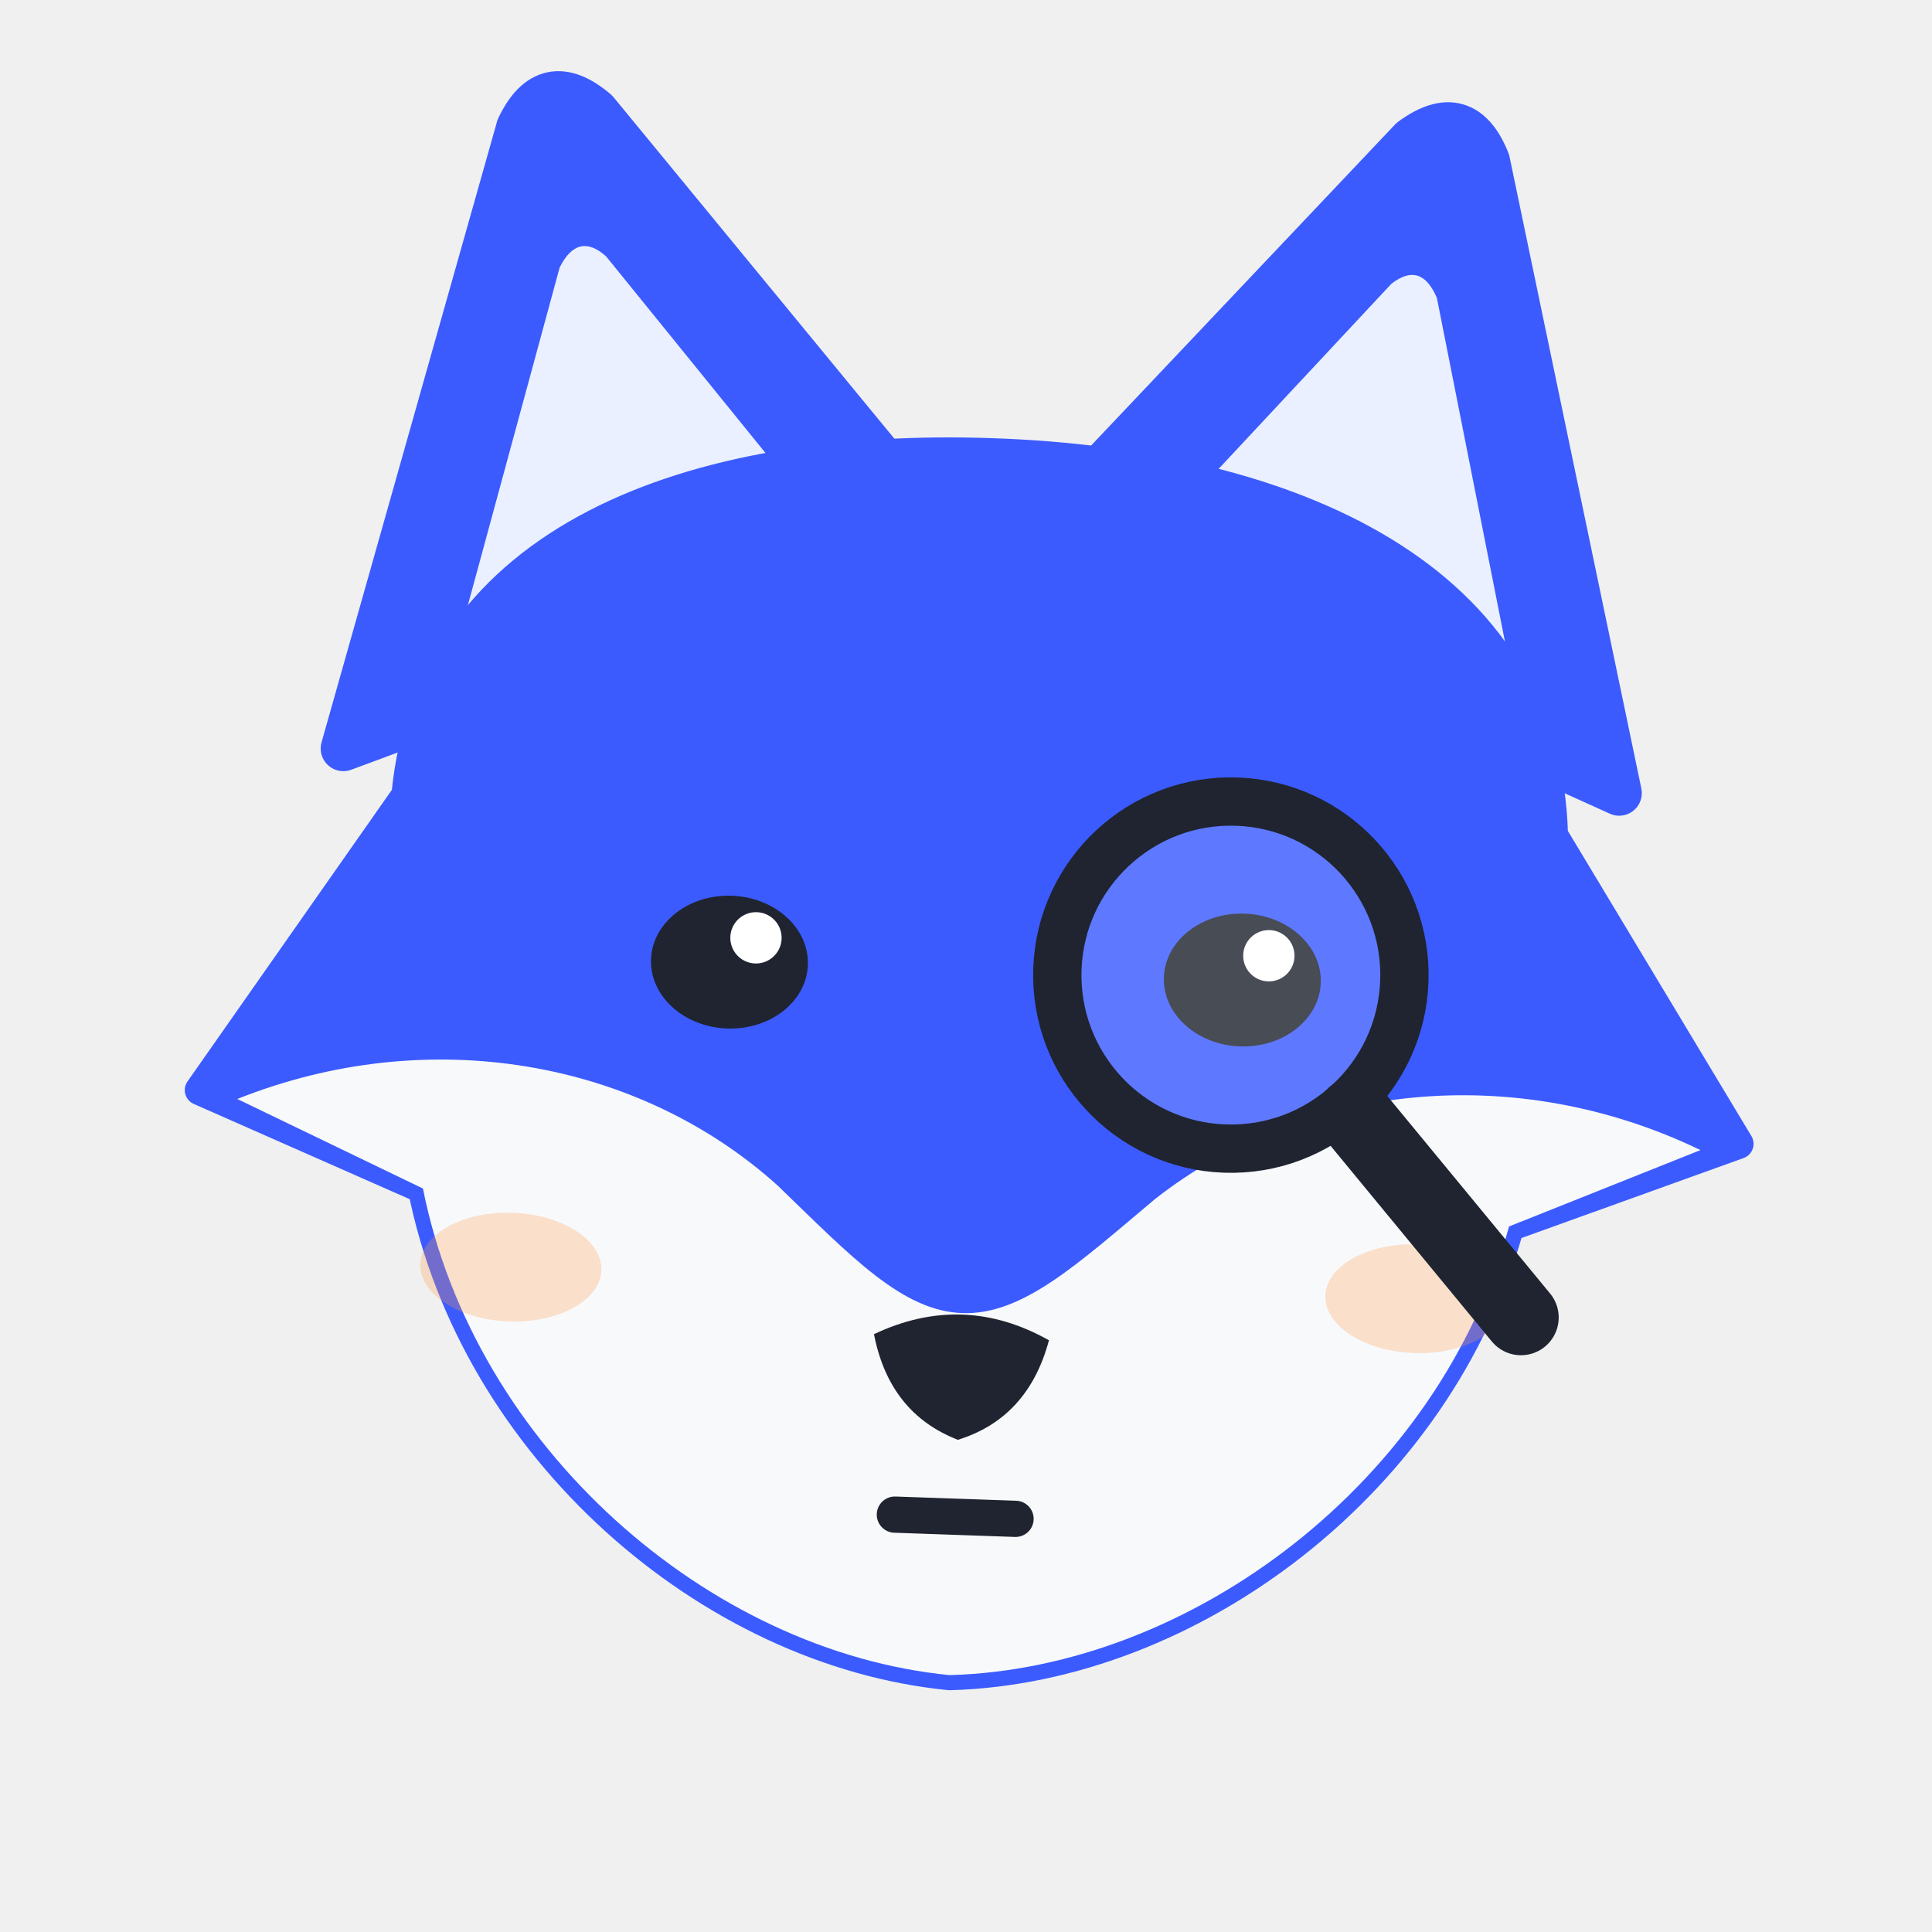
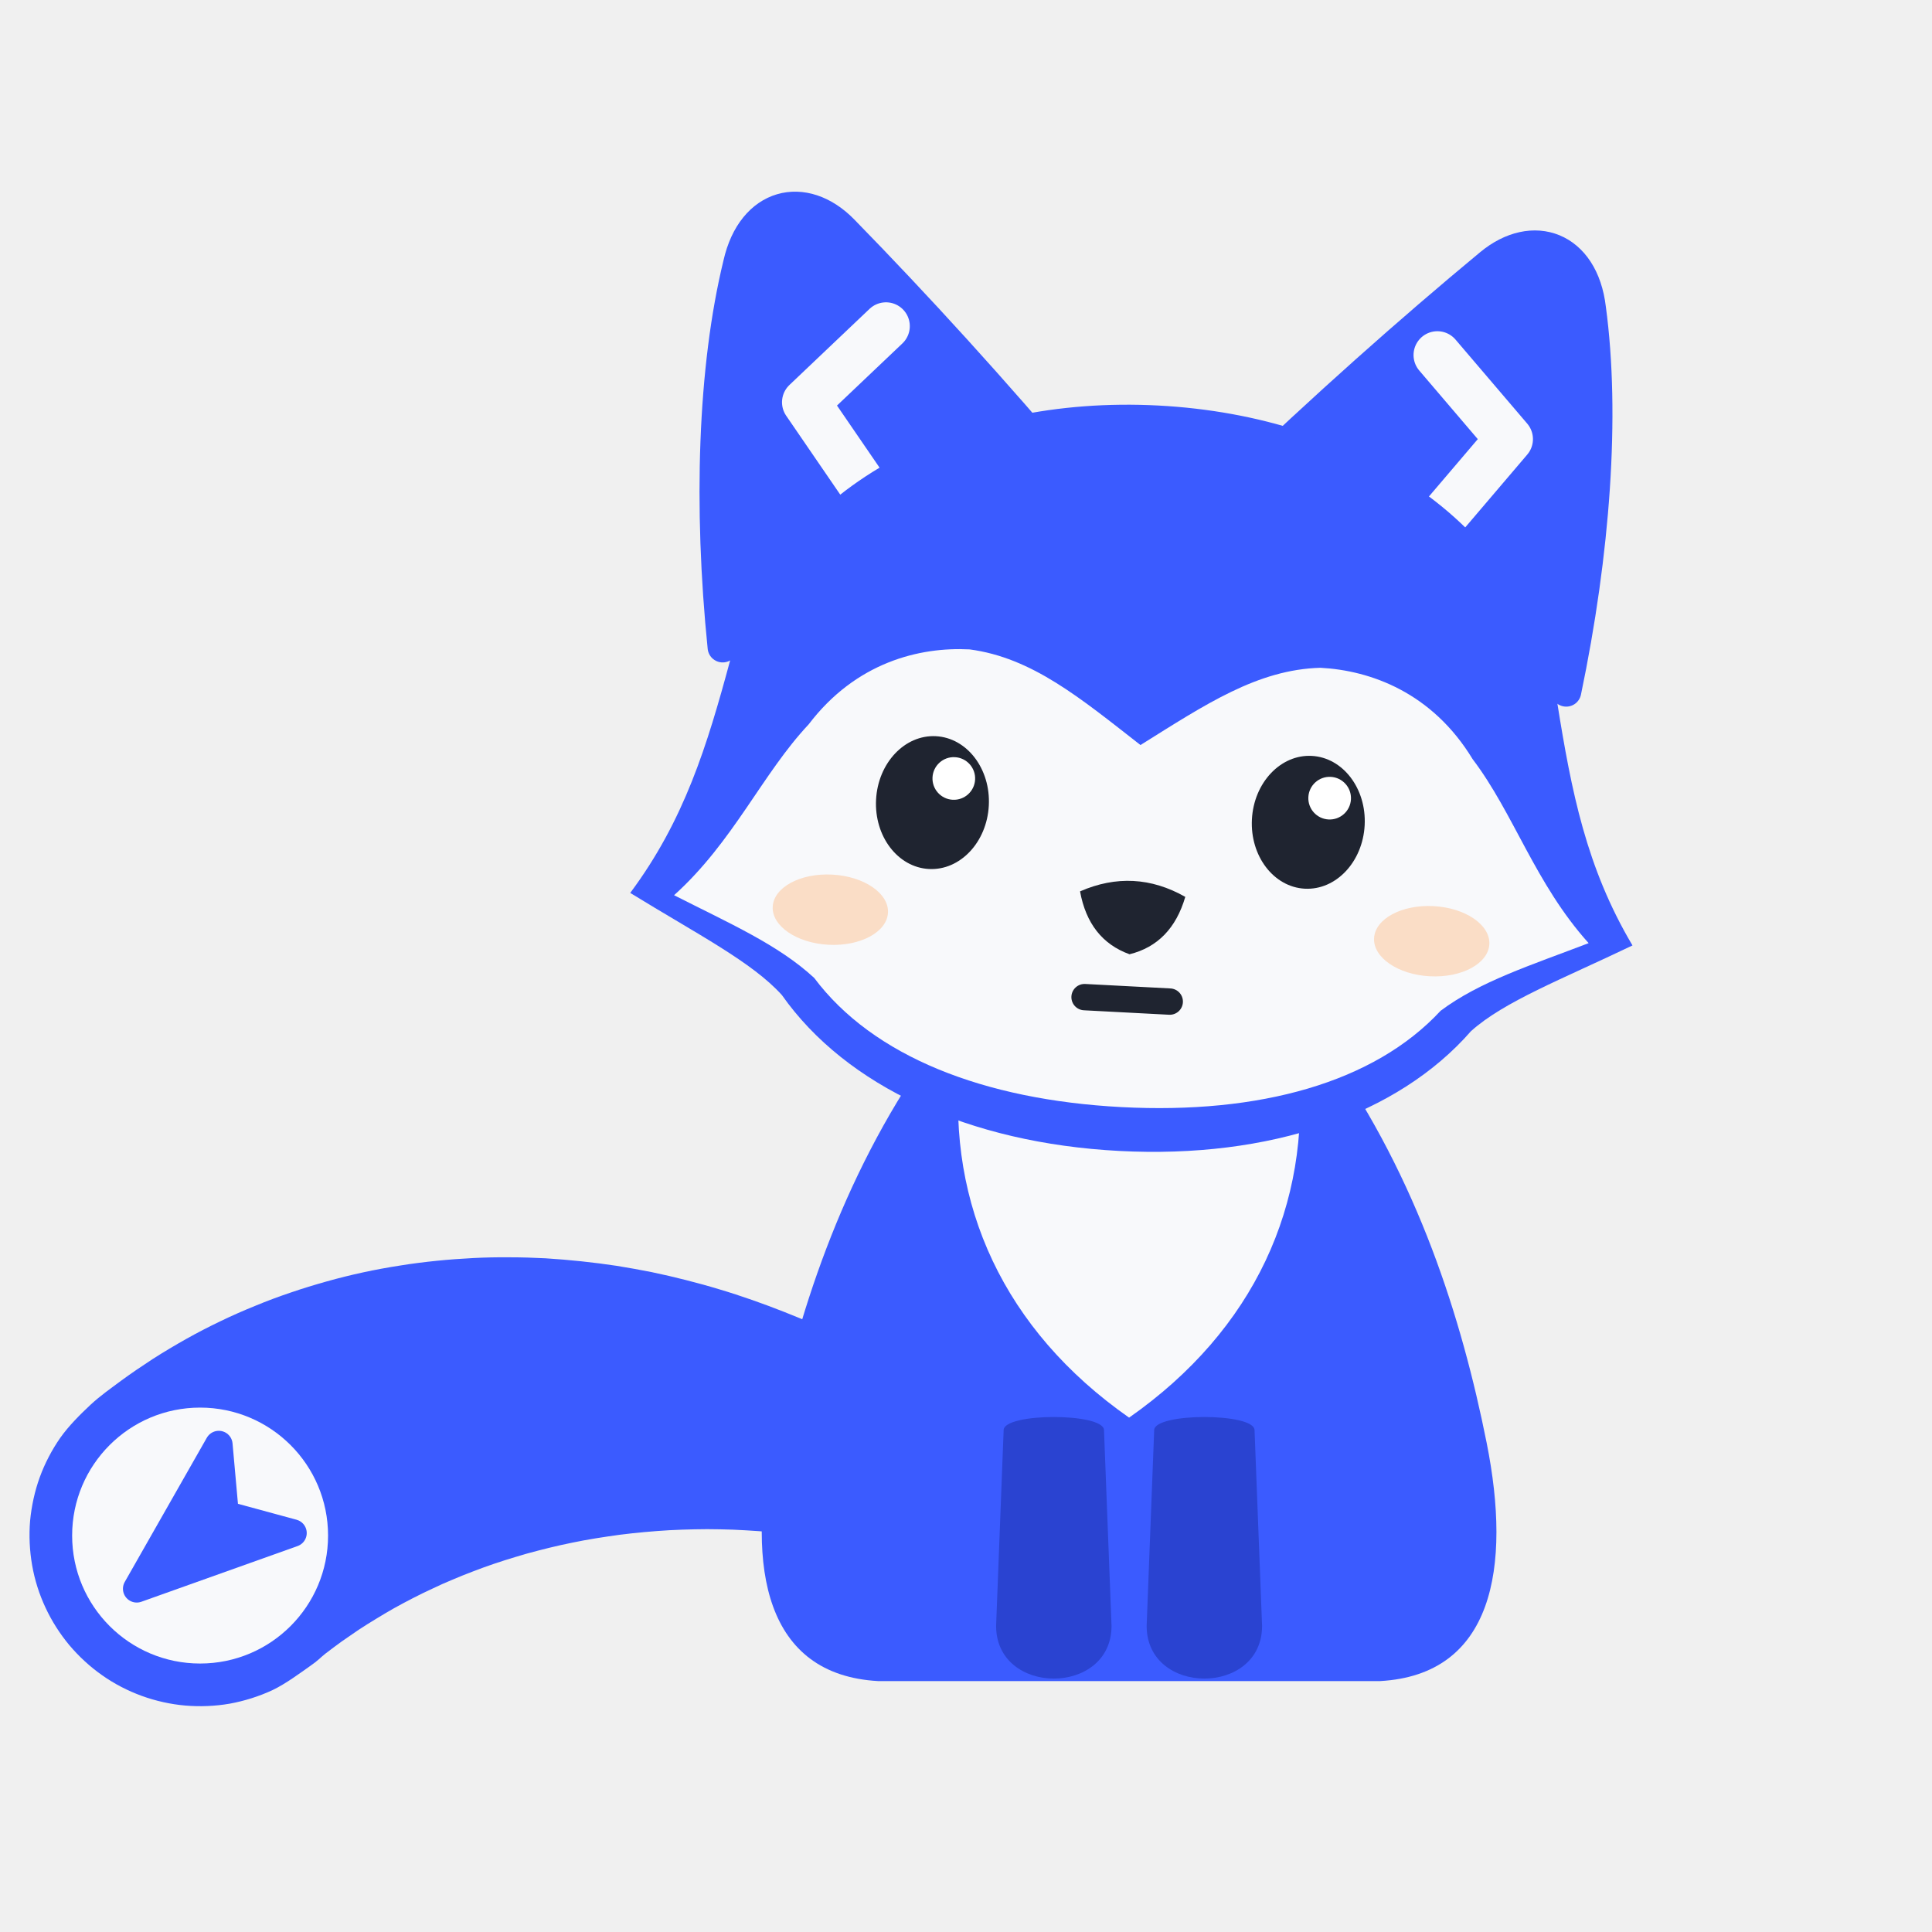
- <svg xmlns="http://www.w3.org/2000/svg" viewBox="0 0 128 128" width="256" height="256" role="img">
-   <g transform="translate(0 0) rotate(2 64 80)">
-     <g transform="rotate(3 40 46)">
-       <path d="M22 52 L30 10 Q31.5 6 35 8.5 L60 34 Z" fill="#3B5BFF" stroke="#3B5BFF" stroke-width="3" stroke-linejoin="round" />
-       <path d="M29 44 L33.5 19 Q34.5 16.5 36.5 18 L51 33 Z" fill="#EAF0FF" />
+ <svg xmlns="http://www.w3.org/2000/svg" viewBox="-20 -12 154 154" width="256" height="256" overflow="visible" role="img">
+   <g transform="translate(0 0) rotate(0 70 122)">
+     <path d="M68.64 109.23 C69.19 107.71 67.35 108.19 66.7 107.66 C66.05 107.14 65.41 106.6 64.76 106.08 C64.1 105.55 63.44 105.03 62.78 104.51 C62.11 103.99 61.44 103.47 60.75 102.97 C60.07 102.46 59.38 101.96 58.68 101.46 C57.98 100.97 57.27 100.48 56.55 100 C55.83 99.52 55.1 99.05 54.36 98.59 C53.62 98.13 52.87 97.68 52.11 97.24 C51.35 96.8 50.58 96.37 49.8 95.96 C49.02 95.54 48.23 95.14 47.43 94.75 C46.63 94.36 45.82 93.98 45 93.61 C44.18 93.25 43.35 92.9 42.5 92.57 C41.66 92.24 40.81 91.92 39.95 91.62 C39.09 91.32 38.21 91.03 37.33 90.77 C36.45 90.5 35.56 90.26 34.66 90.03 C33.76 89.8 32.85 89.59 31.94 89.4 C31.02 89.22 30.1 89.05 29.16 88.9 C28.23 88.76 27.29 88.64 26.35 88.54 C25.4 88.44 24.45 88.36 23.5 88.3 C22.54 88.25 21.58 88.22 20.62 88.22 C19.65 88.21 18.68 88.23 17.71 88.28 C16.74 88.33 15.77 88.4 14.79 88.5 C13.82 88.6 12.84 88.72 11.87 88.88 C10.9 89.03 9.92 89.21 8.95 89.42 C7.98 89.63 7.01 89.87 6.05 90.14 C5.09 90.41 4.13 90.7 3.17 91.03 C2.22 91.35 1.28 91.7 0.34 92.09 C-0.6 92.47 -1.53 92.88 -2.44 93.32 C-3.36 93.76 -4.27 94.23 -5.16 94.73 C-6.05 95.23 -6.94 95.76 -7.8 96.31 C-8.66 96.87 -9.52 97.45 -10.35 98.06 C-11.18 98.68 -11.98 99.23 -12.79 99.98 C-13.6 100.74 -14.51 101.64 -15.19 102.6 C-15.86 103.56 -16.43 104.65 -16.83 105.75 C-17.23 106.85 -17.49 108.05 -17.6 109.22 C-17.7 110.39 -17.64 111.61 -17.44 112.76 C-17.24 113.92 -16.87 115.09 -16.37 116.15 C-15.88 117.21 -15.22 118.24 -14.47 119.14 C-13.71 120.04 -12.81 120.87 -11.85 121.54 C-10.89 122.22 -9.8 122.78 -8.7 123.18 C-7.6 123.58 -6.4 123.85 -5.23 123.95 C-4.06 124.05 -2.84 124 -1.69 123.8 C-0.53 123.59 0.64 123.22 1.7 122.73 C2.76 122.23 3.99 121.31 4.69 120.82 C5.4 120.33 5.52 120.14 5.94 119.81 C6.37 119.48 6.8 119.16 7.24 118.84 C7.68 118.53 8.13 118.22 8.59 117.91 C9.05 117.61 9.51 117.32 9.99 117.03 C10.46 116.74 10.94 116.46 11.43 116.18 C11.92 115.91 12.42 115.64 12.93 115.38 C13.43 115.12 13.95 114.87 14.47 114.63 C14.99 114.38 15.52 114.14 16.06 113.92 C16.6 113.69 17.14 113.47 17.7 113.26 C18.25 113.05 18.81 112.84 19.38 112.65 C19.95 112.46 20.53 112.27 21.11 112.1 C21.7 111.92 22.29 111.75 22.89 111.6 C23.49 111.44 24.09 111.3 24.7 111.16 C25.32 111.02 25.94 110.9 26.56 110.78 C27.19 110.67 27.82 110.56 28.46 110.47 C29.1 110.37 29.74 110.29 30.39 110.22 C31.04 110.15 31.7 110.09 32.36 110.04 C33.02 109.99 33.69 109.95 34.36 109.93 C35.03 109.91 35.7 109.89 36.38 109.89 C37.06 109.89 37.75 109.91 38.43 109.93 C39.12 109.96 39.81 110 40.51 110.05 C41.2 110.1 41.9 110.16 42.59 110.24 C43.29 110.32 43.99 110.41 44.7 110.51 C45.4 110.61 46.1 110.73 46.81 110.86 C47.51 110.99 48.21 111.14 48.92 111.3 C49.62 111.46 50.33 111.63 51.03 111.81 C51.74 112 52.44 112.2 53.14 112.41 C53.84 112.63 54.54 112.86 55.24 113.1 C55.94 113.34 56.63 113.6 57.32 113.87 C58.01 114.14 58.7 114.43 59.38 114.73 C60.06 115.03 60.74 115.35 61.4 115.69 C62.07 116.03 62.16 117.85 63.36 116.77 C64.57 115.69 68.08 110.75 68.64 109.23 Z" fill="#3B5BFF" />
+     <circle cx="-4.05" cy="110.4" r="10.2" fill="#F8F9FB" />
+     <path d="M3.35 110.2 L-9.1 114.64 L-2.56 103.15 L-2.06 108.73 Z" fill="#3B5BFF" stroke="#3B5BFF" stroke-width="2.2" stroke-linejoin="round" />
+     <path d="M54 72 C47 82 43.5 93 41.5 103 C39.5 113 41 121.5 50 122 L90 122 C99 121.5 100.5 113 98.5 103 C96.5 93 93 82 86 72 Z" fill="#3B5BFF" />
+     <path d="M56.5 73 C55.5 84 60 94 70 101 C80 94 84.5 84 83.5 73 Z" fill="#F8F9FB" />
+     <g fill="#2A43D1">
+       <path d="M60 102 C60 100.6 68 100.6 68 102 L68.6 117.6 C68.6 123.2 59.4 123.2 59.4 117.6 Z" />
+       <path d="M72 102 C72 100.6 80 100.6 80 102 L80.6 117.6 C80.6 123.2 71.4 123.2 71.4 117.6 Z" />
    </g>
-     <g transform="rotate(-3 88 46) translate(128 0) scale(-1 1)">
-       <path d="M22 52 L30 10 Q31.5 6 35 8.5 L60 34 Z" fill="#3B5BFF" stroke="#3B5BFF" stroke-width="3" stroke-linejoin="round" />
-       <path d="M29 44 L33.5 19 Q34.5 16.5 36.5 18 L51 33 Z" fill="#EAF0FF" />
-     </g>
-     <path d="M26 54 C27 37 44 30 64 30 C84 30 101 37 102 54 L115 74 L100 80 C96 97 80 110 64 111 C48 110 32 97 28 80 L13 74 Z" fill="#3B5BFF" stroke="#3B5BFF" stroke-width="2" stroke-linejoin="round" />
-     <path d="M15.5 74.5 L28 80 C32 97 48 110 64 111 C80 110 96 97 100 80 L112.5 74.5 C100 69 86 71 76.5 79 C71.5 83.5 68 87 64 87 C60 87 56.5 83.5 51.5 79 C42 71 28 69 15.5 74.5 Z" fill="#F8F9FB" />
-     <g fill="#FF9A4A" opacity="0.28">
-       <ellipse cx="34" cy="85" rx="6" ry="3.6" />
-       <ellipse cx="94" cy="85" rx="6" ry="3.6" />
-     </g>
-     <ellipse cx="47.77" cy="64.3" rx="5.2" ry="4.4" fill="#1F2430" />
-     <circle cx="49.47" cy="62.63" r="1.7" fill="#FFFFFF" />
-     <ellipse cx="81.77" cy="64.3" rx="5.2" ry="4.4" fill="#1F2430" />
-     <circle cx="83.47" cy="62.63" r="1.7" fill="#FFFFFF" />
-     <path d="M58.2 88.6 Q64 85.6 69.8 88.6 Q68.6 93.8 64 95.4 Q59.4 93.8 58.2 88.6 Z" fill="#1F2430" />
-     <path d="M60 100.5 L68 100.5" fill="none" stroke="#1F2430" stroke-width="2.4" stroke-linecap="round" stroke-linejoin="round" />
-     <g fill="none" stroke="#1F2430" stroke-linecap="round">
-       <circle cx="81" cy="64" r="11.5" stroke-width="3.2" fill="#FFFFFF" fill-opacity="0.18" />
-       <path d="M89.5 73 L101 86" stroke-width="5" />
+     <g transform="translate(-0.5 0.25) rotate(3 70 74)">
+       <g transform="rotate(4 50 32)">
+         <path d="M37 42 C34.5 31 33.5 20 34.5 11.5 C35 6.5 39 5 42.5 7.8 C49 13 56 19 63 25.5 Z" fill="#3B5BFF" stroke="#3B5BFF" stroke-width="2.4" stroke-linejoin="round" />
+         <path d="M46.8 15 L41.2 21.8 L47.2 28.6" fill="none" stroke="#F8F9FB" stroke-width="3.8" stroke-linecap="round" stroke-linejoin="round" />
+       </g>
+       <g transform="rotate(-4 90 32) translate(140 0) scale(-1 1)">
+         <path d="M37 42 C34.5 31 33.5 20 34.5 11.5 C35 6.5 39 5 42.5 7.8 C49 13 56 19 63 25.5 Z" fill="#3B5BFF" stroke="#3B5BFF" stroke-width="2.4" stroke-linejoin="round" />
+         <path d="M46.8 15 L41.2 21.8 L47.2 28.6" fill="none" stroke="#F8F9FB" stroke-width="3.8" stroke-linecap="round" stroke-linejoin="round" />
+       </g>
+       <path d="M70 20 C86 20 100 28 103 42 C104.5 49 106 55 110 61 C104.5 64 100 66 97.5 68.5 C92 75.5 82 79.5 70 79.5 C58 79.5 48 75.5 42.5 68.5 C40 66 35.5 64 30 61 C34 55 35.5 49 37 42 C40 28 54 20 70 20 Z" fill="#3B5BFF" />
+       <path d="M33.5 61 C38 56.5 40 50.98 43.5 46.84 C47 41.7 52 40.2 56 40.2 C61 40.6 65 43.6 70 47.1 C75 43.6 79 40.6 84 40.2 C88 40.2 93 41.7 96.5 46.84 C100 50.98 102 56.5 106.5 61 C102 63 98 64.5 95 67 C90 73 81 76 70 76 C59 76 50 73 45 67 C42 64.5 38 63 33.5 61 Z" fill="#F8F9FB" />
+       <g fill="#FF9A4A" opacity="0.3">
+         <ellipse cx="46" cy="61.5" rx="4.6" ry="2.8" />
+         <ellipse cx="94" cy="61.5" rx="4.6" ry="2.8" />
+       </g>
+       <ellipse cx="53.68" cy="52.55" rx="4.5" ry="5.3" fill="#1F2430" />
+       <circle cx="55.28" cy="50.54" r="1.7" fill="#FFFFFF" />
+       <ellipse cx="83.68" cy="52.55" rx="4.5" ry="5.3" fill="#1F2430" />
+       <circle cx="85.28" cy="50.54" r="1.7" fill="#FFFFFF" />
+       <path d="M65.8 59 Q70 56.9 74.2 59 Q73.3 62.8 70 63.8 Q66.7 62.8 65.8 59 Z" fill="#1F2430" />
+       <path d="M66.6 67.4 L73.4 67.4" fill="none" stroke="#1F2430" stroke-width="2.1" stroke-linecap="round" stroke-linejoin="round" />
    </g>
  </g>
</svg>
